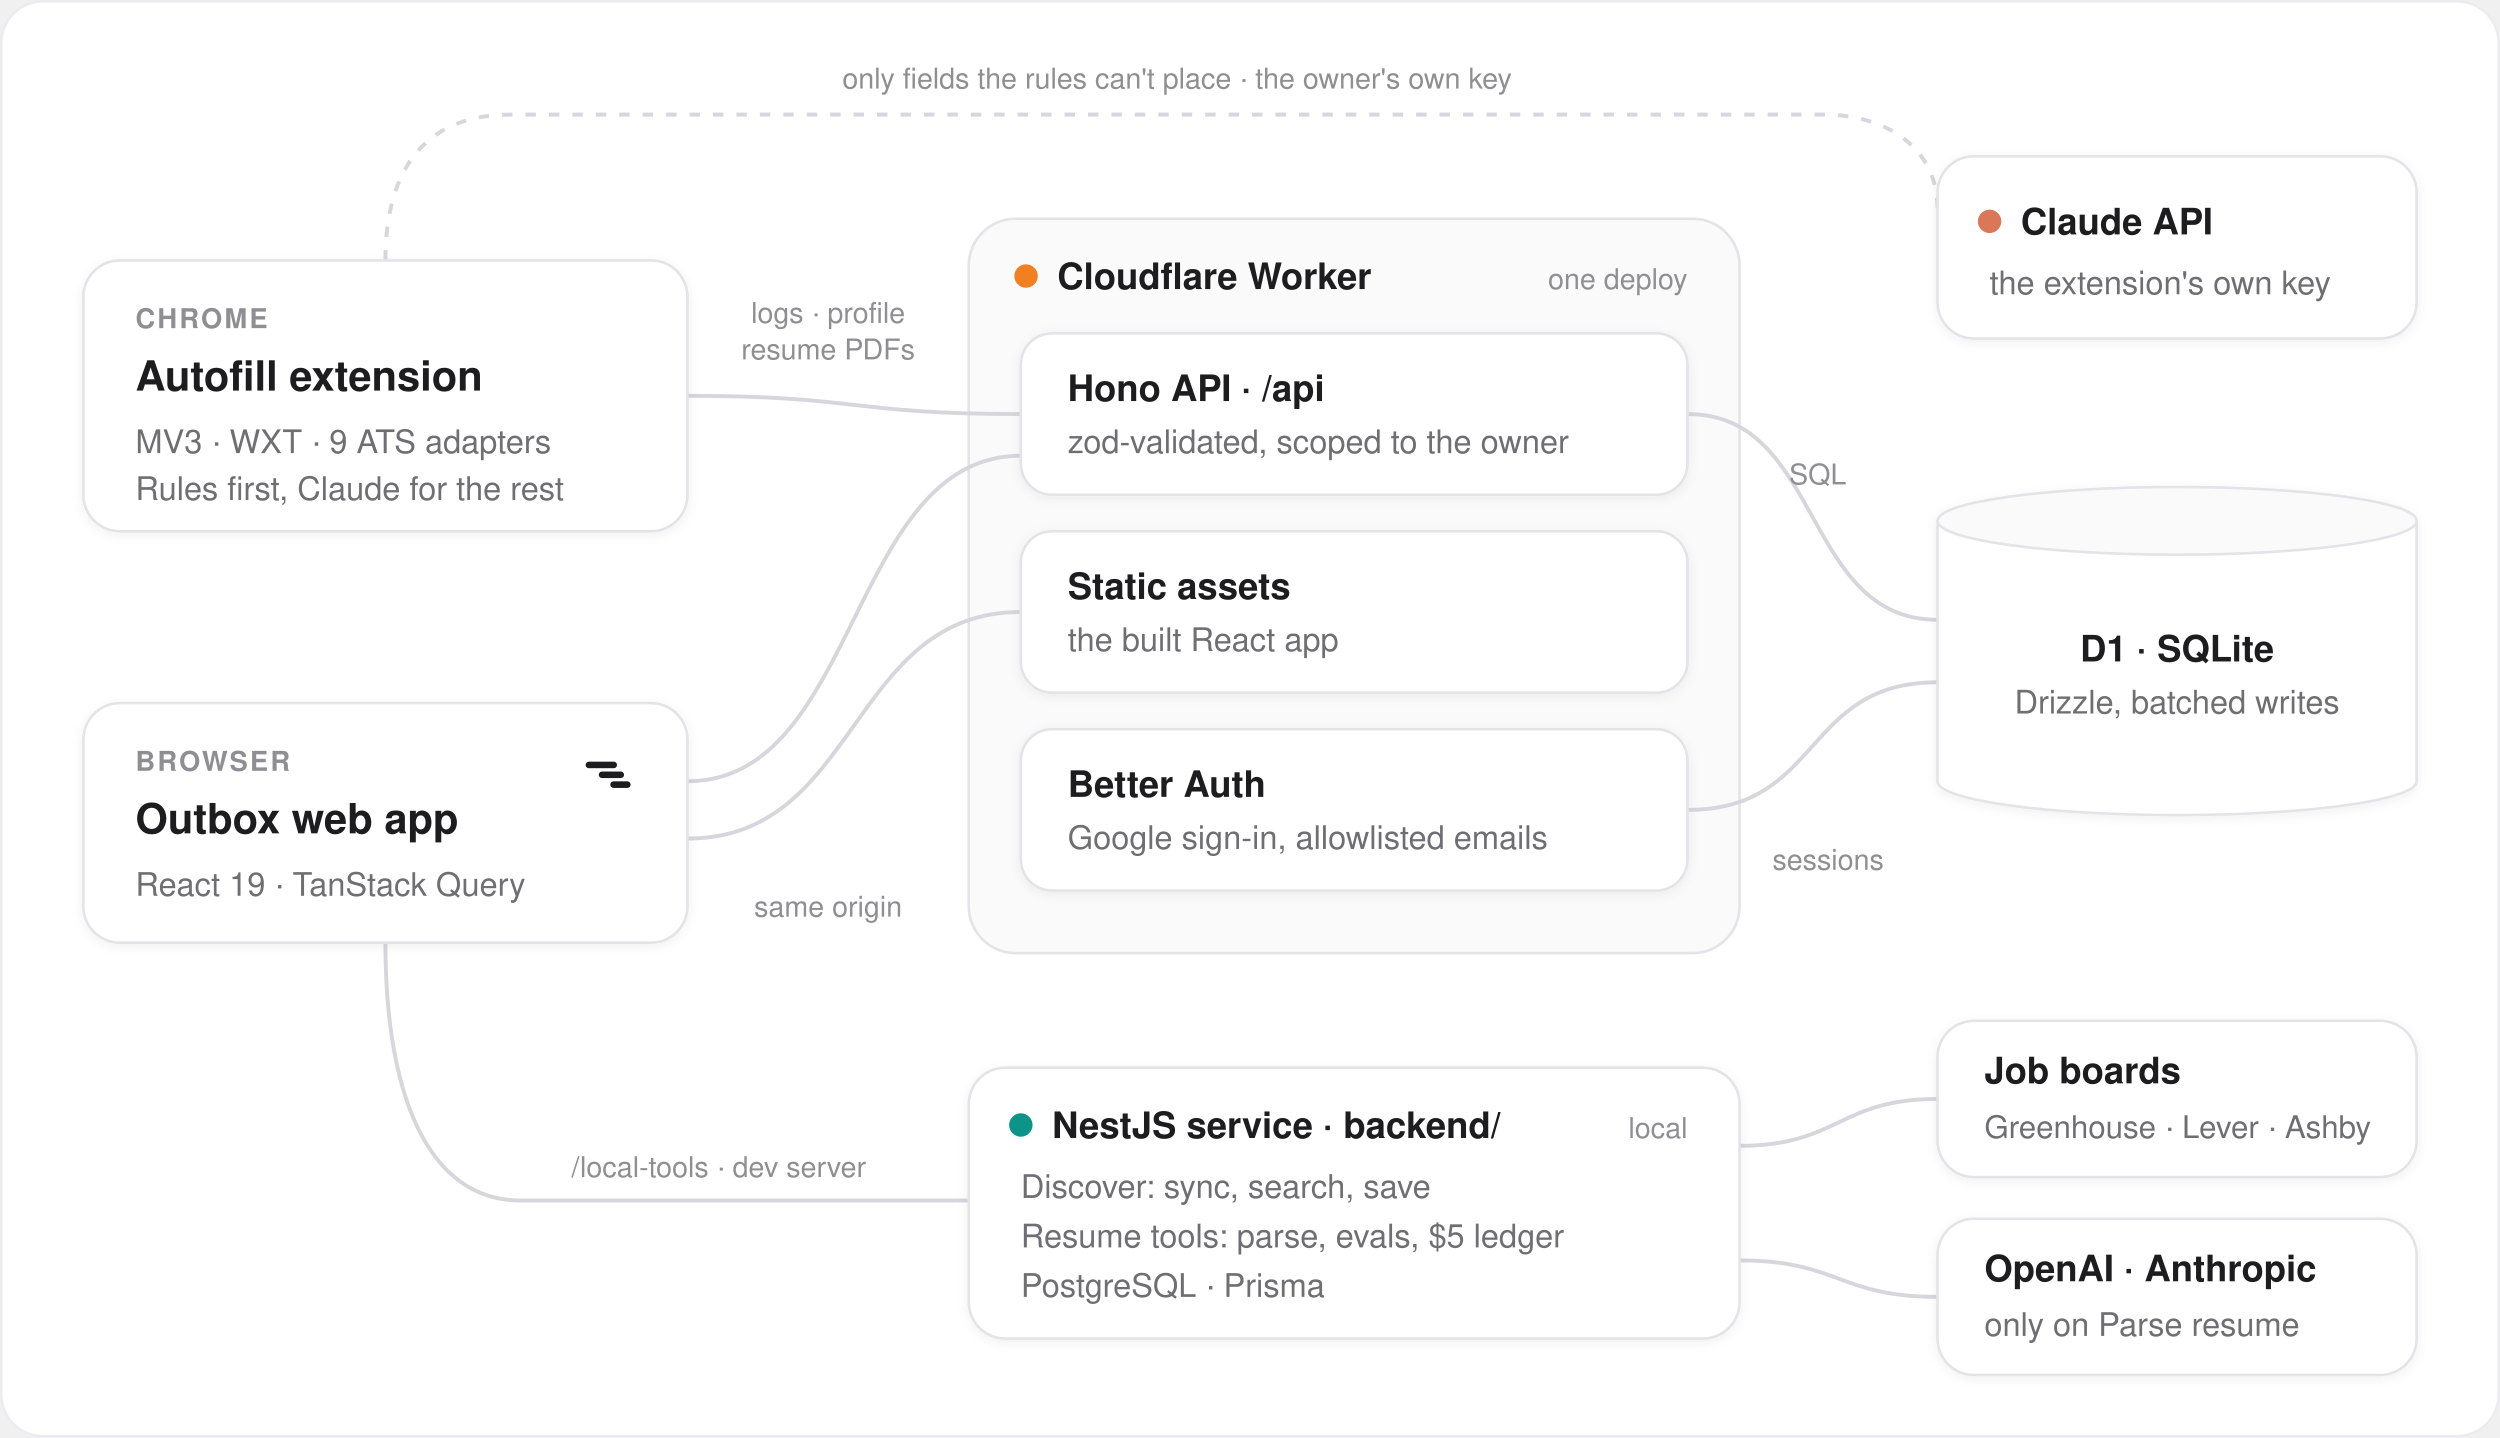
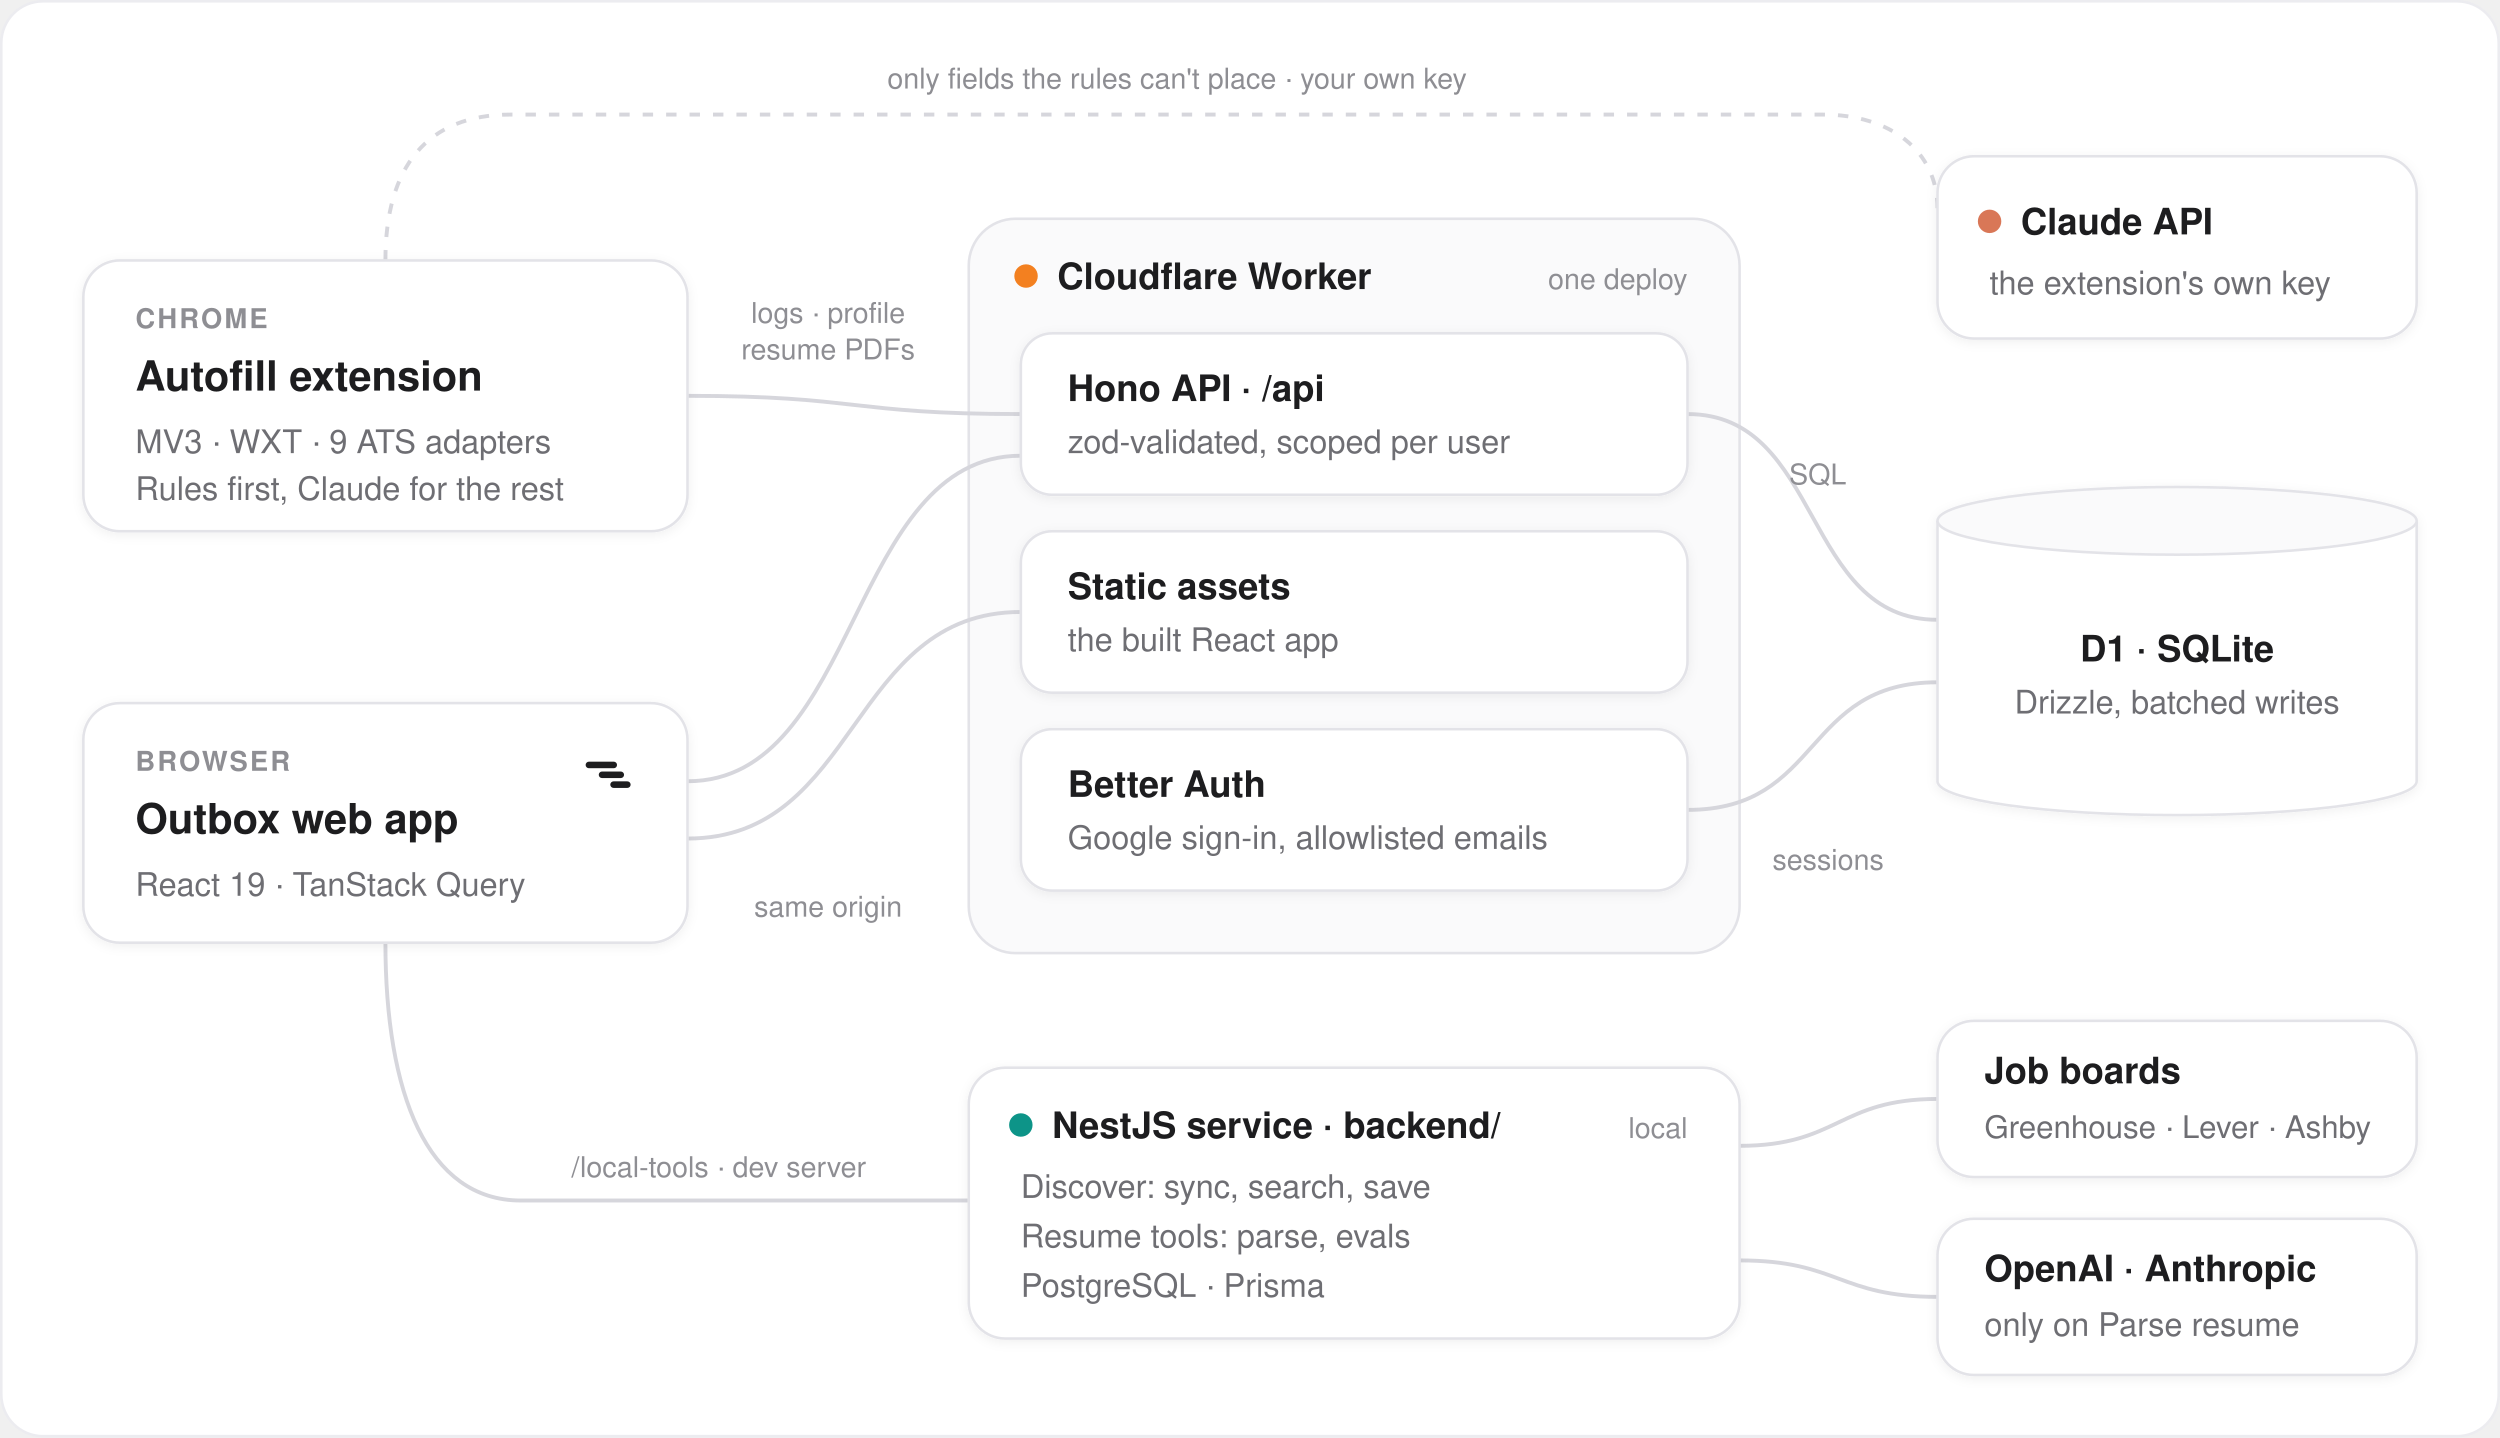
<svg xmlns="http://www.w3.org/2000/svg" viewBox="0 0 960 552" width="960" height="552" role="img" aria-labelledby="title desc">
  <style>
    text { font-family: -apple-system, BlinkMacSystemFont, "Segoe UI", "Helvetica Neue", Helvetica, Arial, sans-serif; }
    .eyebrow { font-size: 10.5px; font-weight: 600; letter-spacing: 0.08em; fill: #8e8e93; }
    .title { font-size: 16px; font-weight: 600; fill: #1d1d1f; }
    .name { font-size: 14px; font-weight: 600; fill: #1d1d1f; }
    .sub { font-size: 12.5px; fill: #6e6e73; }
    .edge { font-size: 11px; fill: #8e8e93; }
    .card { fill: #ffffff; stroke: #e3e3e8; stroke-width: 1; }
    .wire { fill: none; stroke: #d6d6dc; stroke-width: 1.5; }
    .pulse {
      fill: none;
      stroke-width: 3;
      stroke-linecap: round;
      stroke-dasharray: 0.14 1.3;
      stroke-dashoffset: 0.14;
      opacity: 0;
      animation: travel 8s linear infinite;
    }
    .data { stroke: #0a7cff; }
    .ai { stroke: #d97757; }
    .service { stroke: #0d9488; }
    .live { animation: breathe 2.4s ease-in-out infinite; transform-box: fill-box; transform-origin: center; }
    @keyframes travel {
      0% { stroke-dashoffset: 0.14; opacity: 1; }
      24% { stroke-dashoffset: -1; opacity: 1; }
      25%, 100% { stroke-dashoffset: -1; opacity: 0; }
    }
    @keyframes breathe {
      0%, 100% { opacity: 1; transform: scale(1); }
      50% { opacity: 0.45; transform: scale(0.8); }
    }
    @media (prefers-reduced-motion: reduce) {
      .pulse { animation: none; }
      .live { animation: none; }
    }
  </style>
  <defs>
    <filter id="lift" x="-10%" y="-10%" width="120%" height="140%">
      <feDropShadow dx="0" dy="1" stdDeviation="2" flood-color="#000000" flood-opacity="0.06" />
    </filter>
    <filter id="glow" x="-20%" y="-20%" width="140%" height="140%">
      <feGaussianBlur stdDeviation="2" result="blur" />
      <feMerge>
        <feMergeNode in="blur" />
        <feMergeNode in="SourceGraphic" />
      </feMerge>
    </filter>
  </defs>
  <rect x="0.5" y="0.5" width="959" height="551" rx="16" fill="#ffffff" stroke="#ececf0" />
  <rect x="372" y="84" width="296" height="282" rx="18" fill="#fafafb" stroke="#e3e3e8" />
  <path class="wire" d="M264,152 C330,152 326,159 392,159" />
  <path class="wire" d="M264,300 C330,300 326,175 392,175" />
  <path class="wire" d="M264,322 C330,322 326,235 392,235" />
  <path class="wire" d="M648,159 C700,159 692,238 744,238" />
  <path class="wire" d="M648,311 C700,311 692,262 744,262" />
  <path class="wire" stroke-dasharray="4 5" d="M148,100 C148,64 164,44 196,44 L700,44 C726,44 744,58 744,80" />
  <path class="wire" d="M148,362 C148,420 164,461 200,461 L372,461" />
  <path class="wire" d="M668,440 C706,440 706,422 744,422" />
  <path class="wire" d="M668,484 C706,484 706,498 744,498" />
  <text class="edge" x="318" y="124" text-anchor="middle">logs · profile</text>
  <text class="edge" x="318" y="138" text-anchor="middle">resume PDFs</text>
  <text class="edge" x="318" y="352" text-anchor="middle">same origin</text>
  <text class="edge" x="698" y="186" text-anchor="middle">SQL</text>
  <text class="edge" x="702" y="334" text-anchor="middle">sessions</text>
-   <text class="edge" x="452" y="34" text-anchor="middle">only fields the rules can't place · the owner's own key</text>
+   <text class="edge" x="452" y="34" text-anchor="middle">only fields the rules can't place · your own key</text>
  <text class="edge" x="276" y="452" text-anchor="middle">/local-tools · dev server</text>
  <path class="pulse data" pathLength="1" filter="url(#glow)" d="M264,152 C330,152 326,159 392,159" style="animation-delay: 0s" />
  <path class="pulse data" pathLength="1" filter="url(#glow)" d="M648,159 C700,159 692,238 744,238" style="animation-delay: 1s" />
  <path class="pulse data" pathLength="1" filter="url(#glow)" d="M744,238 C692,238 700,159 648,159" style="animation-delay: 2.2s" />
  <path class="pulse data" pathLength="1" filter="url(#glow)" d="M392,175 C326,175 330,300 264,300" style="animation-delay: 3.2s" />
  <path class="pulse ai" pathLength="1" filter="url(#glow)" d="M148,100 C148,64 164,44 196,44 L700,44 C726,44 744,58 744,80" style="animation-delay: 4.2s" />
  <path class="pulse service" pathLength="1" filter="url(#glow)" d="M148,362 C148,420 164,461 200,461 L372,461" style="animation-delay: 5.2s" />
  <path class="pulse service" pathLength="1" filter="url(#glow)" d="M668,440 C706,440 706,422 744,422" style="animation-delay: 6.2s" />
  <path class="pulse ai" pathLength="1" filter="url(#glow)" d="M668,484 C706,484 706,498 744,498" style="animation-delay: 7s" />
  <g filter="url(#lift)">
    <rect class="card" x="32" y="100" width="232" height="104" rx="14" />
    <rect class="card" x="32" y="270" width="232" height="92" rx="14" />
  </g>
  <text class="eyebrow" x="52" y="126">CHROME</text>
  <text class="title" x="52" y="150">Autofill extension</text>
  <text class="sub" x="52" y="174">MV3 · WXT · 9 ATS adapters</text>
  <text class="sub" x="52" y="192">Rules first, Claude for the rest</text>
  <text class="eyebrow" x="52" y="296">BROWSER</text>
  <text class="title" x="52" y="320">Outbox web app</text>
  <text class="sub" x="52" y="344">React 19 · TanStack Query</text>
  <g transform="translate(222 286) scale(0.36)" fill="#1d1d1f">
    <rect x="8" y="18" width="33.5" height="7" rx="3.5" />
    <rect x="22" y="28.5" width="27" height="7" rx="3.5" />
    <rect x="34.3" y="39" width="21.7" height="7" rx="3.5" />
  </g>
  <circle class="live" cx="394" cy="106" r="4.5" fill="#f38020" />
  <text class="name" x="406" y="111">Cloudflare Worker</text>
  <text class="edge" x="648" y="111" text-anchor="end">one deploy</text>
  <g filter="url(#lift)">
    <rect class="card" x="392" y="128" width="256" height="62" rx="12" />
    <rect class="card" x="392" y="204" width="256" height="62" rx="12" />
    <rect class="card" x="392" y="280" width="256" height="62" rx="12" />
  </g>
  <text class="name" x="410" y="154">Hono API · /api</text>
-   <text class="sub" x="410" y="174">zod-validated, scoped to the owner</text>
+   <text class="sub" x="410" y="174">zod-validated, scoped per user</text>
  <text class="name" x="410" y="230">Static assets</text>
  <text class="sub" x="410" y="250">the built React app</text>
  <text class="name" x="410" y="306">Better Auth</text>
  <text class="sub" x="410" y="326">Google sign-in, allowlisted emails</text>
  <g filter="url(#lift)">
    <path d="M744,200 V300 A92,13 0 0 0 928,300 V200" fill="#ffffff" stroke="#e3e3e8" />
    <ellipse cx="836" cy="200" rx="92" ry="13" fill="#fafafb" stroke="#e3e3e8" />
  </g>
  <text class="name" x="836" y="254" text-anchor="middle">D1 · SQLite</text>
  <text class="sub" x="836" y="274" text-anchor="middle">Drizzle, batched writes</text>
  <rect class="card" x="744" y="60" width="184" height="70" rx="14" filter="url(#lift)" />
  <circle cx="764" cy="85" r="4.5" fill="#d97757" />
  <text class="name" x="776" y="90">Claude API</text>
  <text class="sub" x="764" y="113">the extension's own key</text>
  <rect class="card" x="372" y="410" width="296" height="104" rx="14" filter="url(#lift)" />
  <circle cx="392" cy="432" r="4.5" fill="#0d9488" />
  <text class="name" x="404" y="437">NestJS service · backend/</text>
  <text class="edge" x="648" y="437" text-anchor="end">local</text>
  <text class="sub" x="392" y="460">Discover: sync, search, save</text>
-   <text class="sub" x="392" y="479">Resume tools: parse, evals, $5 ledger</text>
+   <text class="sub" x="392" y="479">Resume tools: parse, evals</text>
  <text class="sub" x="392" y="498">PostgreSQL · Prisma</text>
  <g filter="url(#lift)">
    <rect class="card" x="744" y="392" width="184" height="60" rx="14" />
    <rect class="card" x="744" y="468" width="184" height="60" rx="14" />
  </g>
  <text class="name" x="762" y="416">Job boards</text>
  <text class="sub" x="762" y="437" style="font-size: 12px">Greenhouse · Lever · Ashby</text>
  <text class="name" x="762" y="492">OpenAI · Anthropic</text>
  <text class="sub" x="762" y="513">only on Parse resume</text>
</svg>
